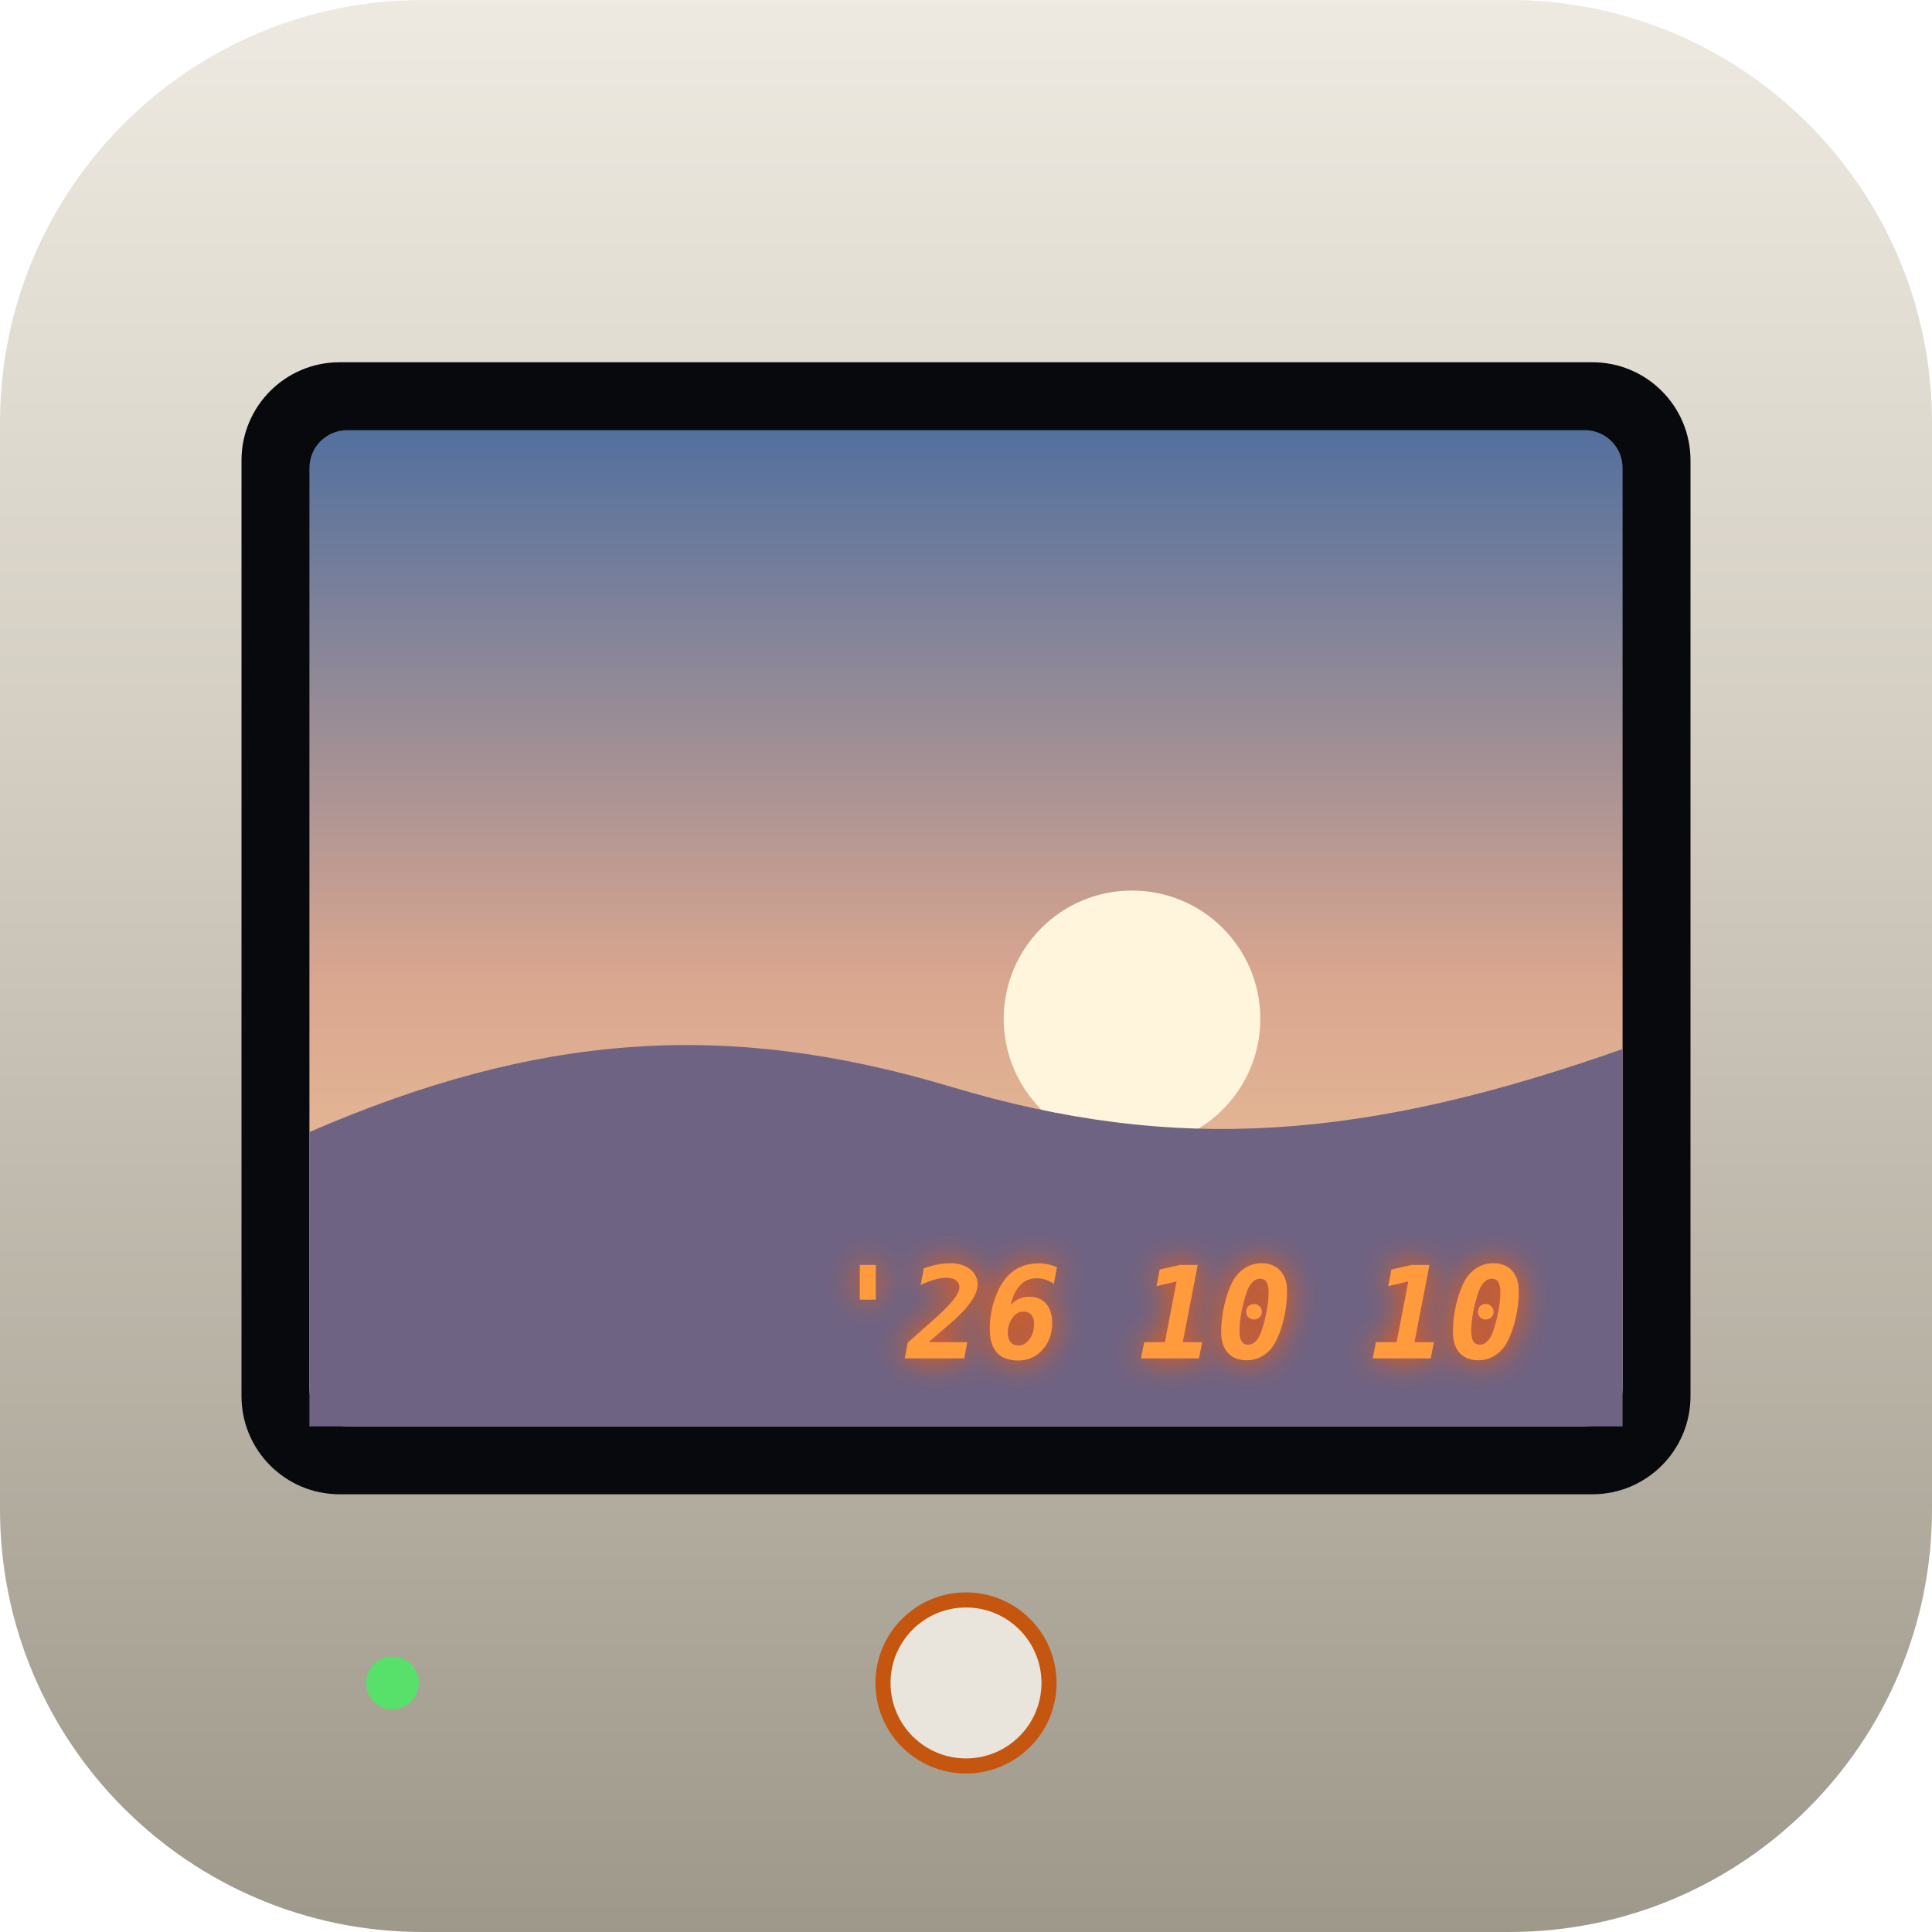
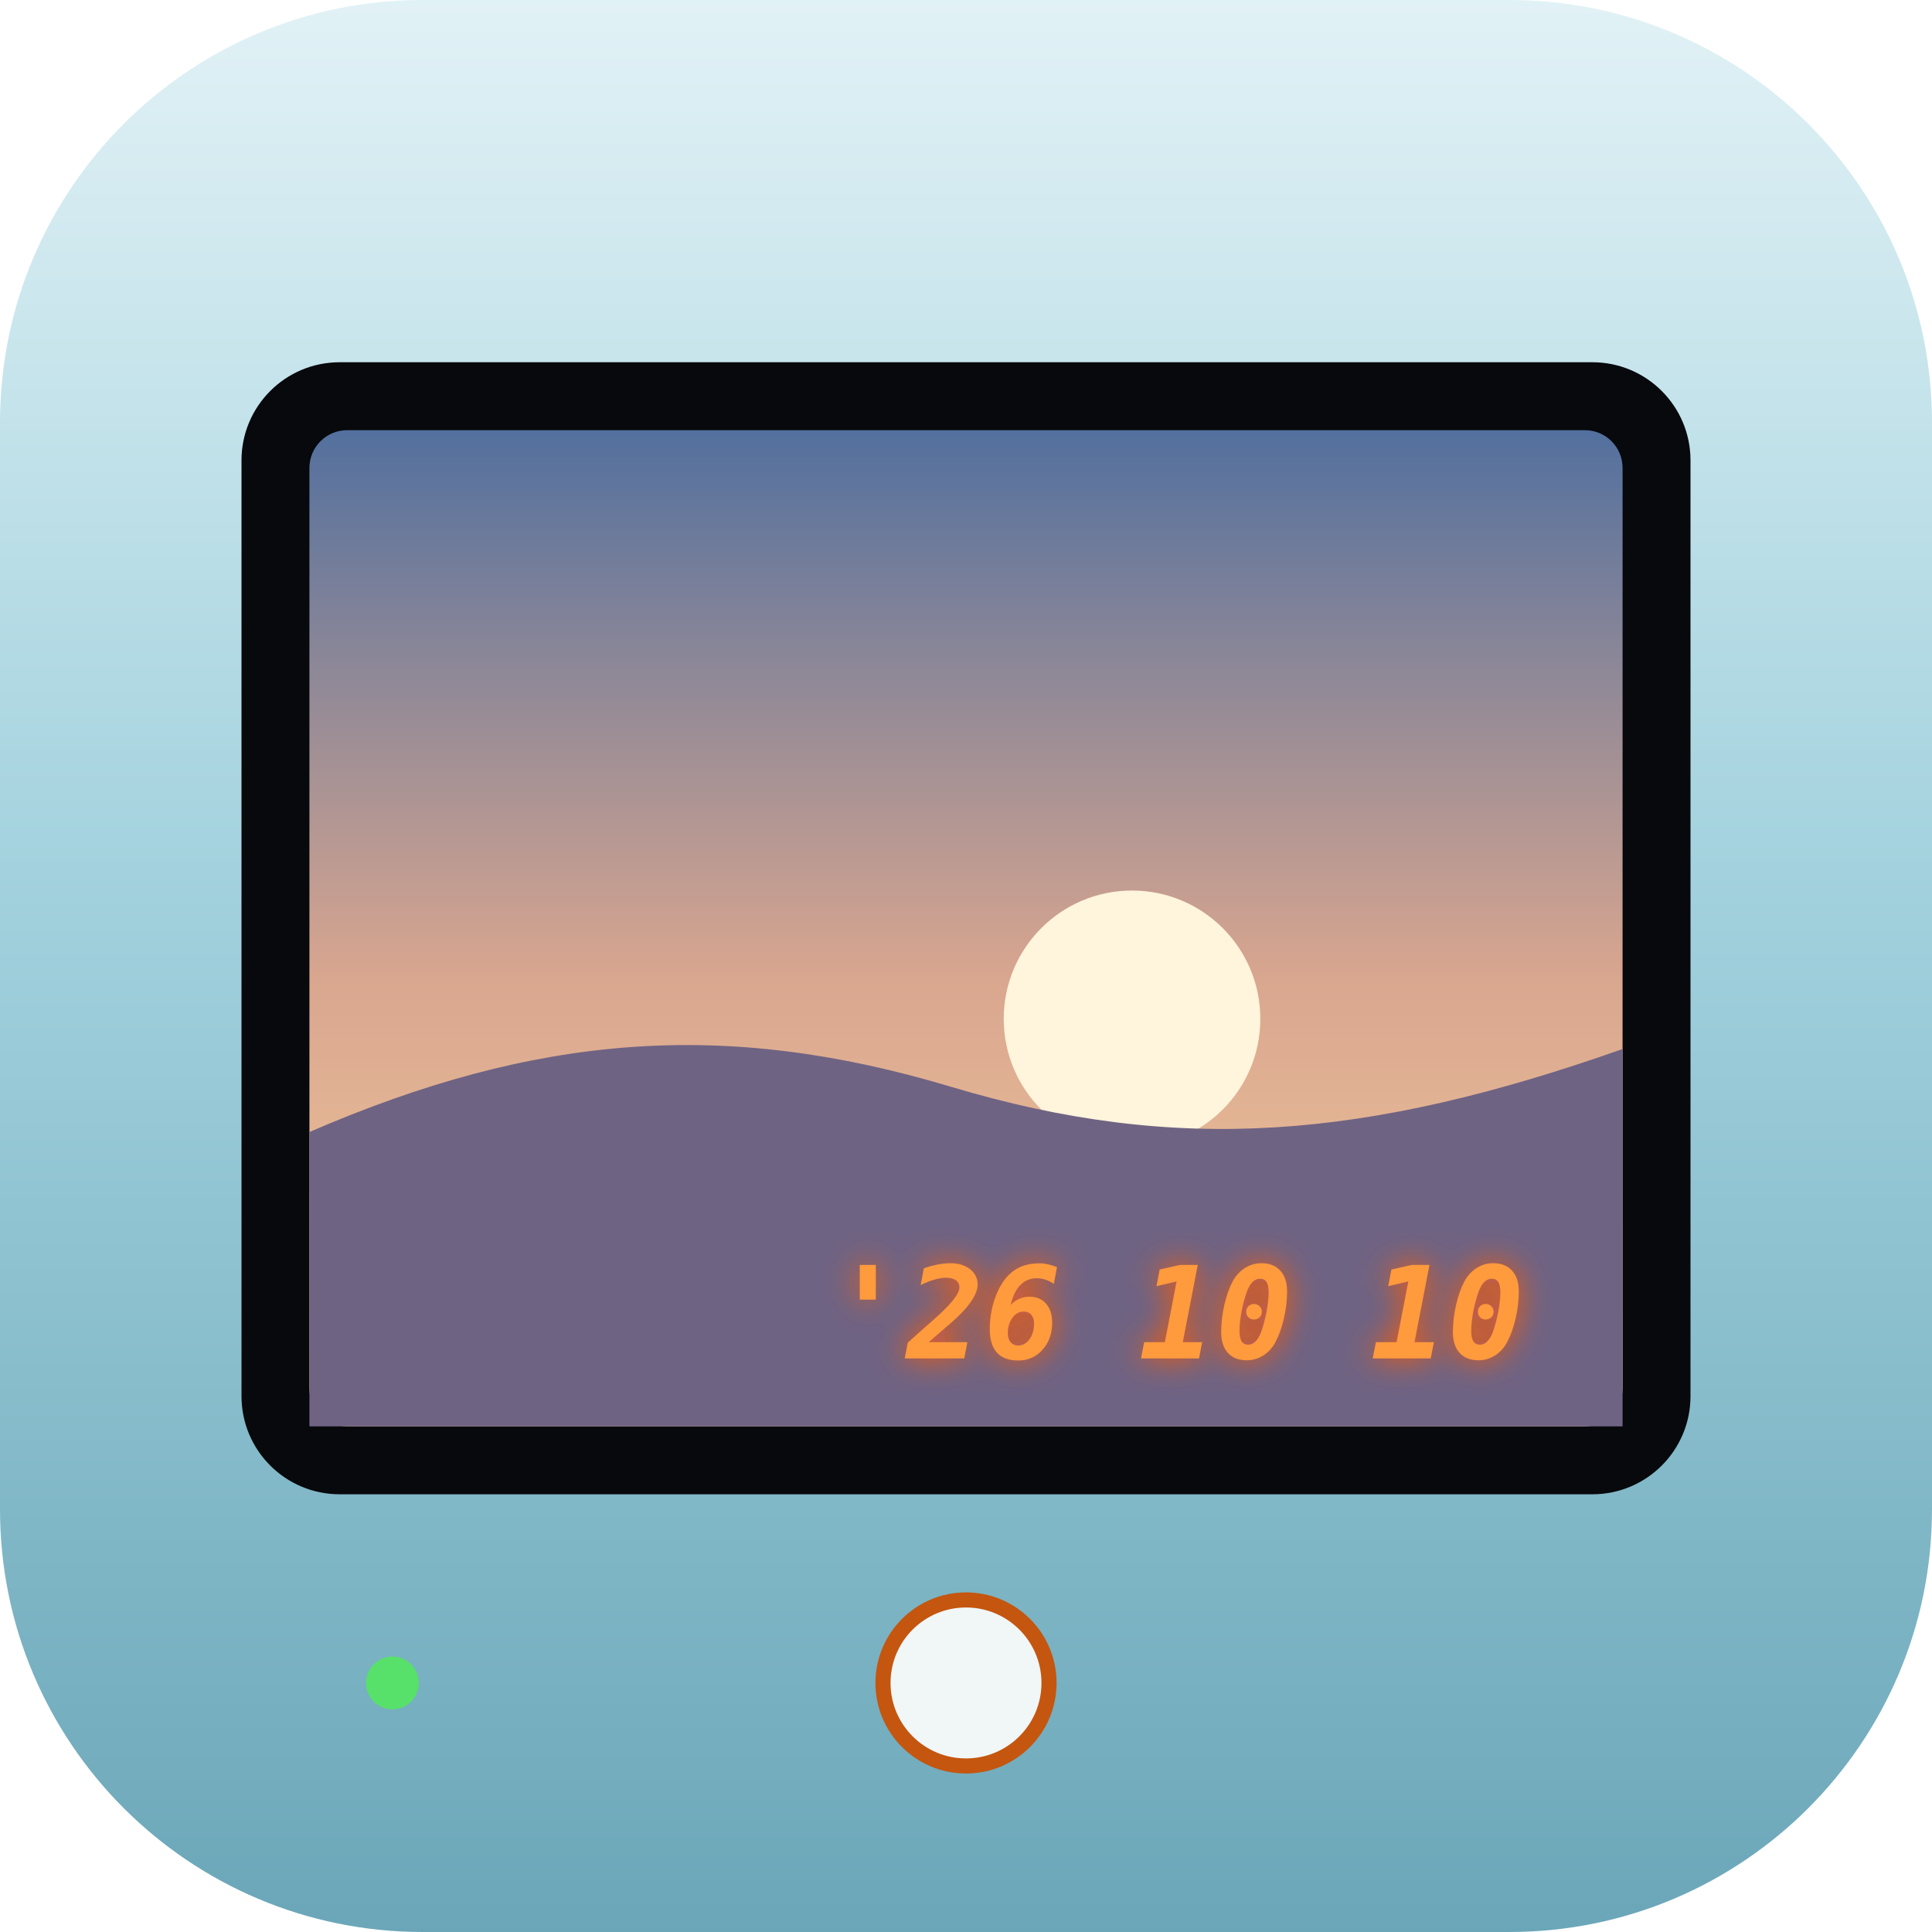
<svg xmlns="http://www.w3.org/2000/svg" viewBox="0 0 512 512">
  <defs>
    <linearGradient id="b" x1="0" y1="0" x2="0" y2="1">
-       <stop offset="0" stop-color="#eeeae1" />
-       <stop offset=".45" stop-color="#cfc9bd" />
-       <stop offset="1" stop-color="#9e988b" />
+       <stop offset="0" stop-color="#e2f2f6" />
+       <stop offset=".45" stop-color="#a3d2de" />
+       <stop offset="1" stop-color="#6aa6b8" />
    </linearGradient>
    <linearGradient id="s" x1="0" y1="0" x2="0" y2="1">
      <stop offset="0" stop-color="#53709e" />
      <stop offset=".55" stop-color="#d9a68f" />
      <stop offset="1" stop-color="#f6cf9d" />
    </linearGradient>
    <filter id="g" x="-50%" y="-50%" width="200%" height="200%">
      <feGaussianBlur stdDeviation="4" />
    </filter>
  </defs>
  <rect width="512" height="512" rx="112" fill="url(#b)" />
  <rect x="64" y="96" width="384" height="300" rx="26" fill="#07090c" />
  <rect x="82" y="114" width="348" height="264" rx="10" fill="url(#s)" />
  <circle cx="300" cy="270" r="34" fill="#fff4dc" />
  <path d="M82 300c60-26 110-30 170-12s110 14 178-10v100H82z" fill="#6f6383" />
  <text x="404" y="360" text-anchor="end" font-family="Menlo,monospace" font-weight="700" font-size="34" fill="#ff5a0a" font-style="italic" filter="url(#g)">'26 10 10</text>
  <text x="404" y="360" text-anchor="end" font-family="Menlo,monospace" font-weight="700" font-size="34" fill="#ff9a3d" font-style="italic">'26 10 10</text>
-   <circle cx="256" cy="446" r="22" fill="#e9e5dc" stroke="#c4560f" stroke-width="4" />
+   <circle cx="256" cy="446" r="22" fill="#f1f6f7" stroke="#c4560f" stroke-width="4" />
  <circle cx="104" cy="446" r="7" fill="#57e06a" />
</svg>
